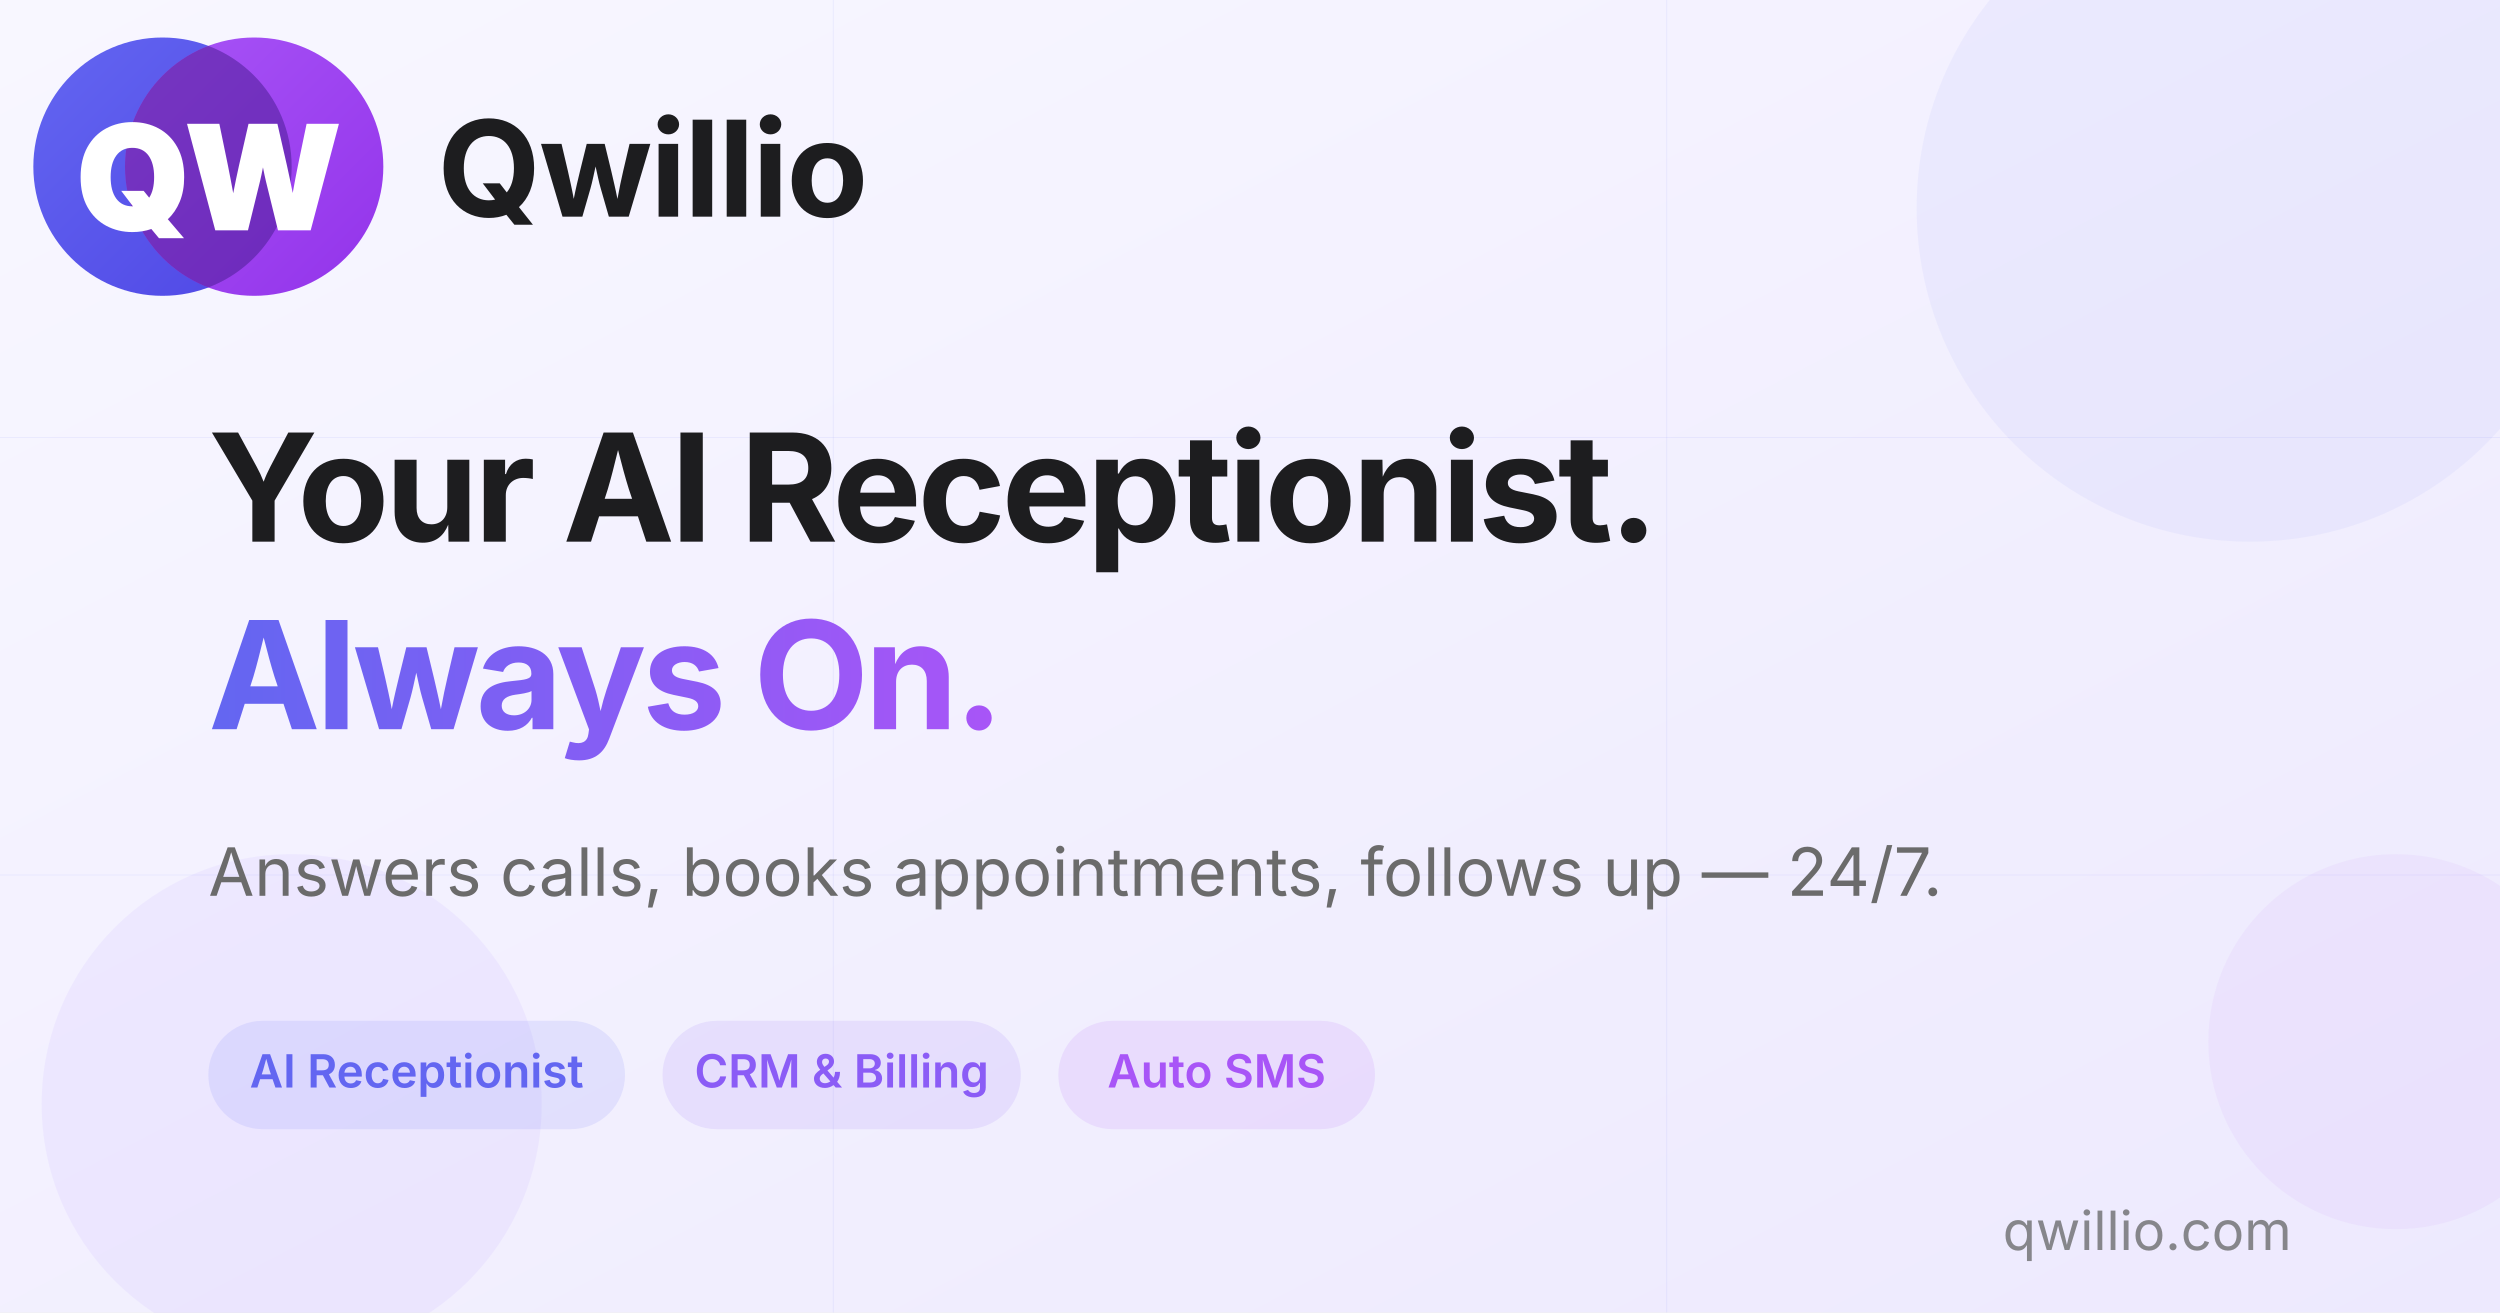
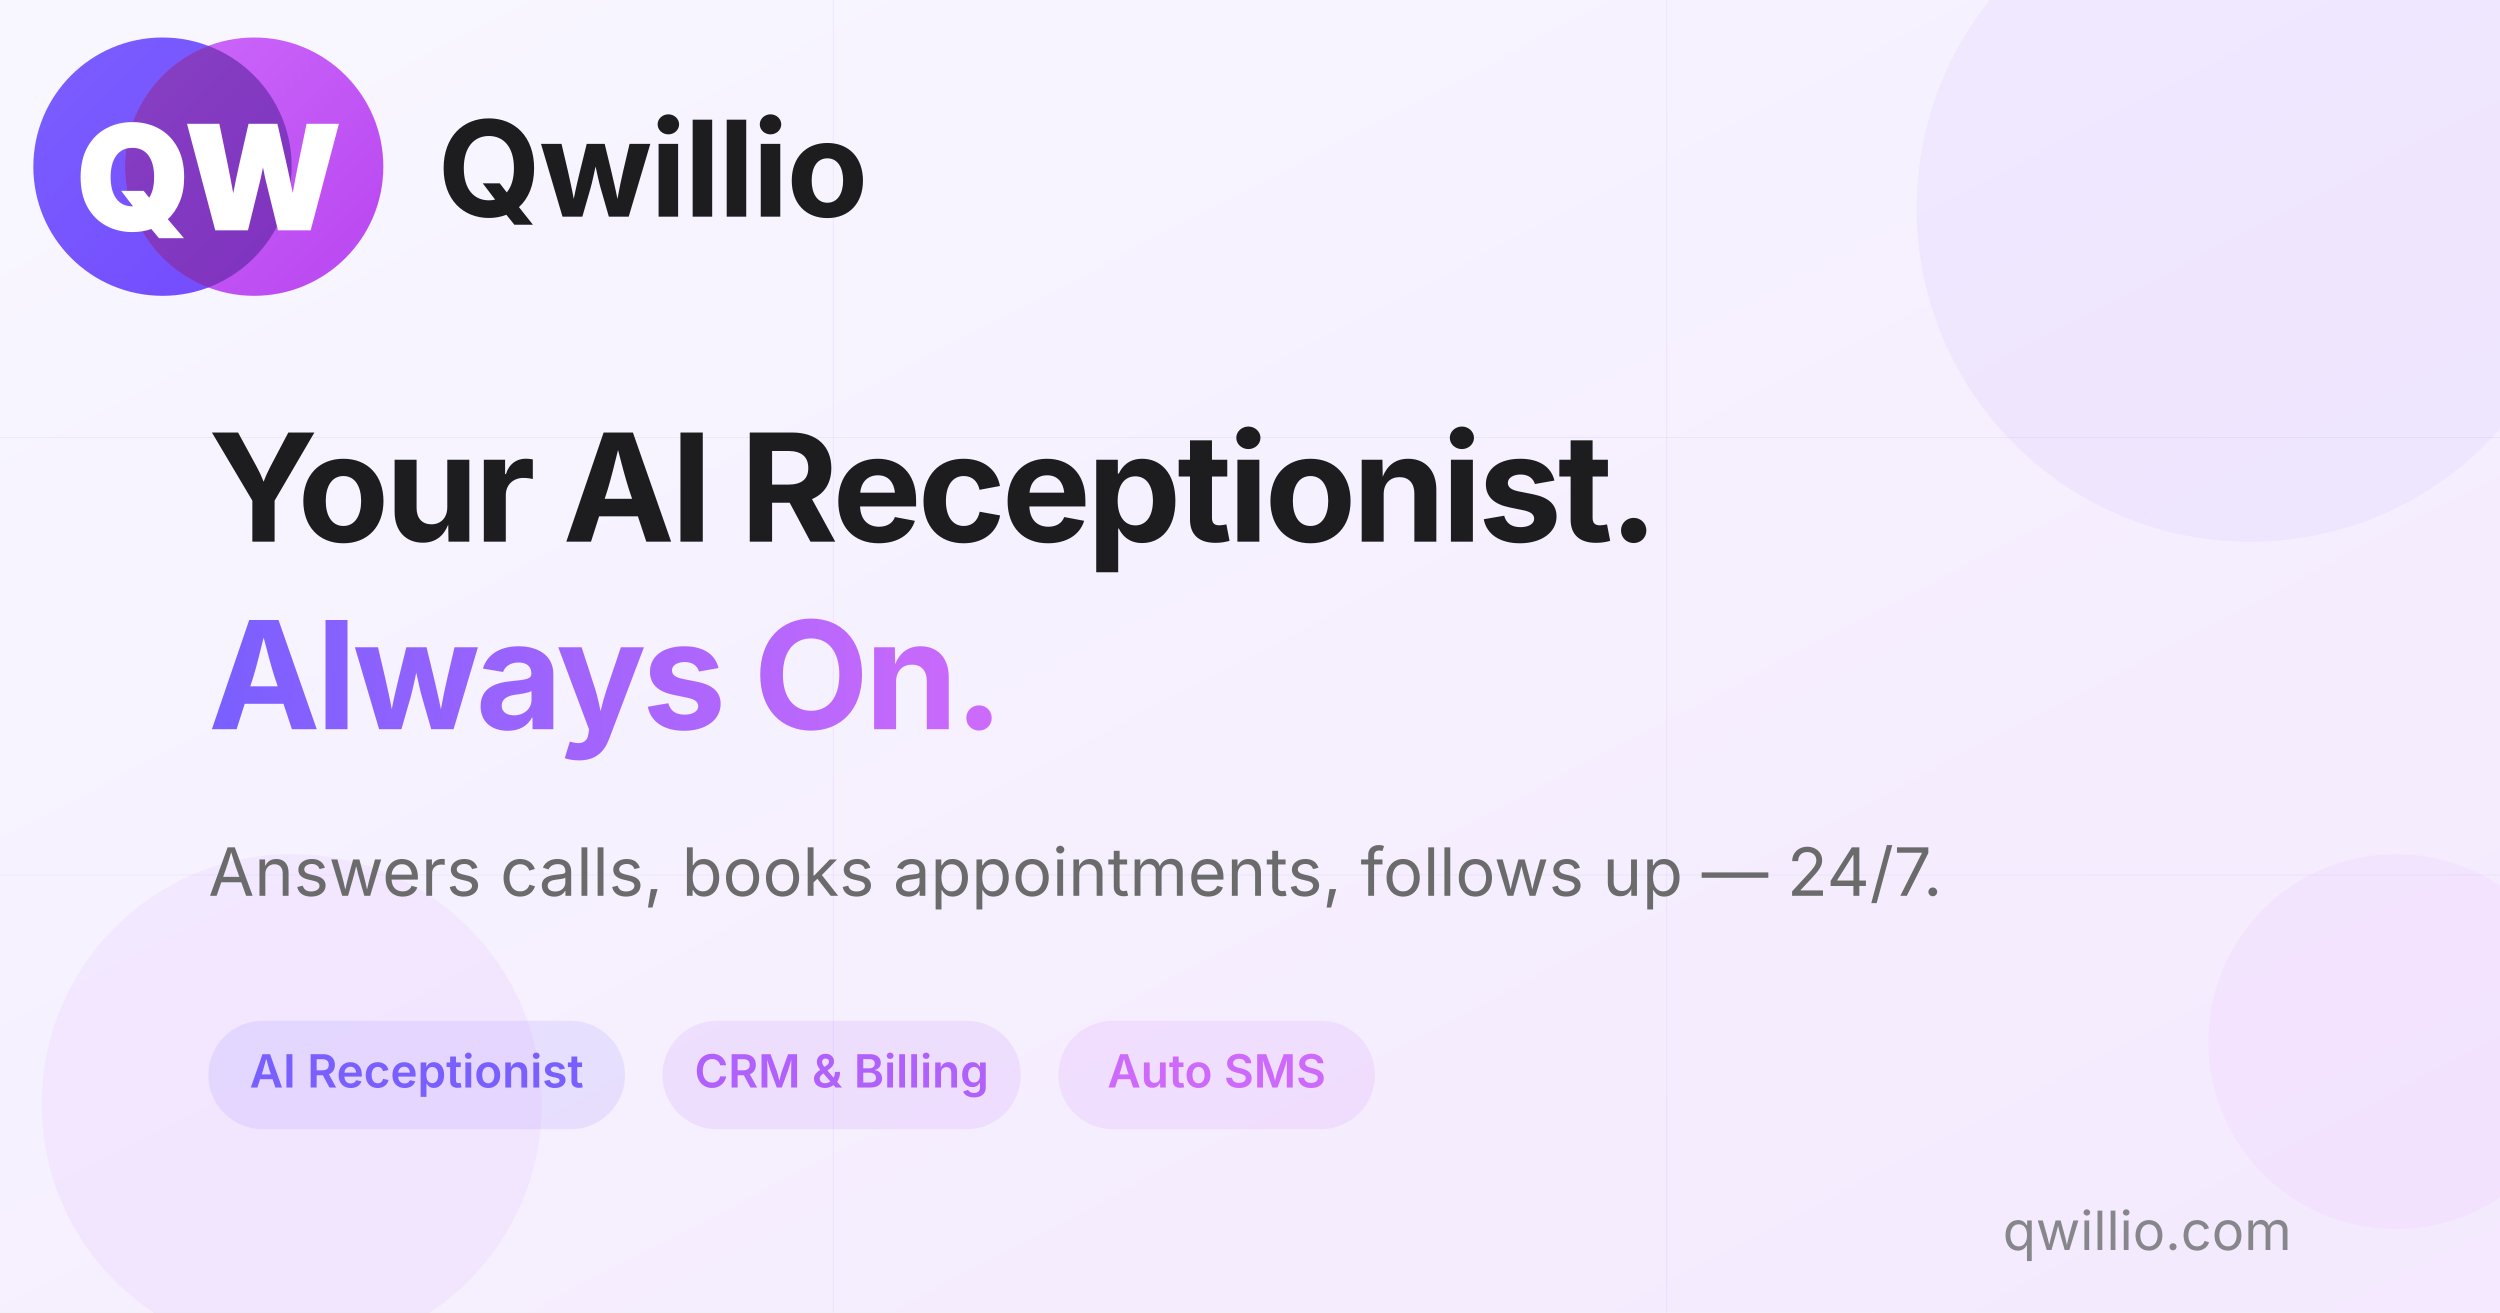
<svg xmlns="http://www.w3.org/2000/svg" viewBox="0 0 1200 630" width="1200" height="630">
  <defs>
    <linearGradient id="bg" x1="0%" y1="0%" x2="100%" y2="100%">
      <stop offset="0%" stop-color="#f8f7ff" />
-       <stop offset="100%" stop-color="#ede9fe" />
+       <stop offset="100%" stop-color="#f4e9fe" />
    </linearGradient>
    <linearGradient id="qa" x1="0%" y1="0%" x2="100%" y2="100%">
-       <stop offset="0%" stop-color="#6366f1" />
-       <stop offset="100%" stop-color="#4f46e5" />
+       <stop offset="0%" stop-color="#7a5fff" />
+       <stop offset="100%" stop-color="#7349fe" />
    </linearGradient>
    <linearGradient id="wb" x1="0%" y1="0%" x2="100%" y2="100%">
-       <stop offset="0%" stop-color="#a855f7" />
-       <stop offset="100%" stop-color="#9333ea" />
+       <stop offset="0%" stop-color="#cd6afb" />
+       <stop offset="100%" stop-color="#b845f0" />
    </linearGradient>
    <linearGradient id="textgrad" x1="0%" y1="0%" x2="100%" y2="0%">
-       <stop offset="0%" stop-color="#6366f1" />
-       <stop offset="100%" stop-color="#a855f7" />
+       <stop offset="0%" stop-color="#7a5fff" />
+       <stop offset="100%" stop-color="#cd6afb" />
    </linearGradient>
    <clipPath id="qclip">
      <circle cx="78" cy="80" r="62" />
    </clipPath>
  </defs>
  <rect width="1200" height="630" fill="url(#bg)" />
-   <line x1="0" y1="210" x2="1200" y2="210" stroke="#6366f1" stroke-width="0.5" stroke-opacity="0.08" />
-   <line x1="0" y1="420" x2="1200" y2="420" stroke="#6366f1" stroke-width="0.5" stroke-opacity="0.08" />
-   <line x1="400" y1="0" x2="400" y2="630" stroke="#6366f1" stroke-width="0.5" stroke-opacity="0.08" />
-   <line x1="800" y1="0" x2="800" y2="630" stroke="#6366f1" stroke-width="0.5" stroke-opacity="0.08" />
-   <circle cx="1080" cy="100" r="160" fill="#6366f1" fill-opacity="0.06" />
-   <circle cx="140" cy="530" r="120" fill="#8b5cf6" fill-opacity="0.07" />
-   <circle cx="1150" cy="500" r="90" fill="#a855f7" fill-opacity="0.06" />
+   <line x1="0" y1="210" x2="1200" y2="210" stroke="#7a5fff" stroke-width="0.5" stroke-opacity="0.08" />
+   <line x1="0" y1="420" x2="1200" y2="420" stroke="#7a5fff" stroke-width="0.5" stroke-opacity="0.08" />
+   <line x1="400" y1="0" x2="400" y2="630" stroke="#7a5fff" stroke-width="0.5" stroke-opacity="0.08" />
+   <line x1="800" y1="0" x2="800" y2="630" stroke="#7a5fff" stroke-width="0.5" stroke-opacity="0.08" />
+   <circle cx="1080" cy="100" r="160" fill="#7a5fff" fill-opacity="0.06" />
+   <circle cx="140" cy="530" r="120" fill="#b061fc" fill-opacity="0.07" />
+   <circle cx="1150" cy="500" r="90" fill="#cd6afb" fill-opacity="0.06" />
  <circle cx="78" cy="80" r="62" fill="url(#qa)" />
  <circle cx="122" cy="80" r="62" fill="url(#wb)" />
  <circle cx="122" cy="80" r="62" fill="#4c1d95" opacity="0.55" clip-path="url(#qclip)" />
  <g transform="translate(100 85) scale(0.37)">
    <path fill="#ffffff" d="M-98.53 71.34L-98.53 71.34Q-117.36 71.34-132.62 63.09Q-147.88 54.83-156.79 38.92Q-165.69 23.01-165.69 0.09L-165.69 0.09Q-165.69-23.01-156.79-38.96Q-147.88-54.92-132.62-63.13Q-117.36-71.34-98.53-71.34L-98.53-71.34Q-79.69-71.34-64.48-63.13Q-49.26-54.92-40.31-38.96Q-31.36-23.01-31.36 0.09L-31.36 0.09Q-31.36 18.18-37.06 31.91Q-42.77 45.64-52.60 54.64L-52.60 54.64L-31.54 79.32L-64.01 79.32L-73.94 67.35Q-85.35 71.34-98.53 71.34ZM-97.78 37.94L-113.00 17.91L-83.87 17.91L-76.72 26.72Q-70.32 16.98-70.32 0.09L-70.32 0.09Q-70.32-17.91-77.60-27.92Q-84.89-37.94-98.53-37.94L-98.53-37.94Q-112.07-37.94-119.40-27.92Q-126.73-17.91-126.73 0.09L-126.73 0.09Q-126.73 18.00-119.40 27.97Q-112.07 37.94-98.53 37.94L-98.53 37.94Q-98.15 37.94-97.78 37.94L-97.78 37.94ZM51.40 69.12L9.00 69.12L-27.65-69.12L14.29-69.12L25.33-15.49Q27.18-6.40 28.90 2.74Q30.62 11.88 32.29 20.97L32.29 20.97Q34.05 11.88 35.95 2.74Q37.85-6.40 39.89-15.49L39.89-15.49L52.14-69.12L89.62-69.12L101.87-15.49Q103.91-6.40 105.81 2.64Q107.71 11.69 109.47 20.69L109.47 20.69Q111.05 11.69 112.77 2.64Q114.48-6.40 116.34-15.49L116.34-15.49L127.47-69.12L169.40-69.12L132.76 69.12L90.36 69.12L74.68 5.29Q73.75 1.67 72.87-2.78Q71.99-7.24 70.88-12.62L70.88-12.62Q69.77-7.24 68.88-2.78Q68.00 1.67 67.08 5.29L67.08 5.29L51.40 69.12Z" />
  </g>
  <text x="210" y="104" font-family="-apple-system, BlinkMacSystemFont, sans-serif" font-size="64" font-weight="700" letter-spacing="-1" fill="#1d1d1f">Qwillio</text>
  <text x="100" y="260" font-family="-apple-system, BlinkMacSystemFont, sans-serif" font-size="72" font-weight="700" letter-spacing="-2" fill="#1d1d1f">Your AI Receptionist.</text>
  <text x="100" y="350" font-family="-apple-system, BlinkMacSystemFont, sans-serif" font-size="72" font-weight="700" letter-spacing="-2" fill="url(#textgrad)">Always On.</text>
  <text x="100" y="430" font-family="-apple-system, BlinkMacSystemFont, sans-serif" font-size="32" fill="#6b6b6b">Answers calls, books appointments, follows up — 24/7.</text>
-   <rect x="100" y="490" width="200" height="52" rx="26" fill="#6366f1" fill-opacity="0.12" />
-   <text x="200" y="522" text-anchor="middle" font-family="-apple-system, BlinkMacSystemFont, sans-serif" font-size="22" font-weight="600" fill="#6366f1">AI Receptionist</text>
-   <rect x="318" y="490" width="172" height="52" rx="26" fill="#8b5cf6" fill-opacity="0.12" />
-   <text x="404" y="522" text-anchor="middle" font-family="-apple-system, BlinkMacSystemFont, sans-serif" font-size="22" font-weight="600" fill="#8b5cf6">CRM &amp; Billing</text>
-   <rect x="508" y="490" width="152" height="52" rx="26" fill="#a855f7" fill-opacity="0.12" />
-   <text x="584" y="522" text-anchor="middle" font-family="-apple-system, BlinkMacSystemFont, sans-serif" font-size="22" font-weight="600" fill="#a855f7">Auto SMS</text>
+   <rect x="100" y="490" width="200" height="52" rx="26" fill="#7a5fff" fill-opacity="0.12" />
+   <text x="200" y="522" text-anchor="middle" font-family="-apple-system, BlinkMacSystemFont, sans-serif" font-size="22" font-weight="600" fill="#7a5fff">AI Receptionist</text>
+   <rect x="318" y="490" width="172" height="52" rx="26" fill="#b061fc" fill-opacity="0.12" />
+   <text x="404" y="522" text-anchor="middle" font-family="-apple-system, BlinkMacSystemFont, sans-serif" font-size="22" font-weight="600" fill="#b061fc">CRM &amp; Billing</text>
+   <rect x="508" y="490" width="152" height="52" rx="26" fill="#cd6afb" fill-opacity="0.12" />
+   <text x="584" y="522" text-anchor="middle" font-family="-apple-system, BlinkMacSystemFont, sans-serif" font-size="22" font-weight="600" fill="#cd6afb">Auto SMS</text>
  <text x="1100" y="600" text-anchor="end" font-family="-apple-system, BlinkMacSystemFont, sans-serif" font-size="26" fill="#86868b">qwillio.com</text>
</svg>
